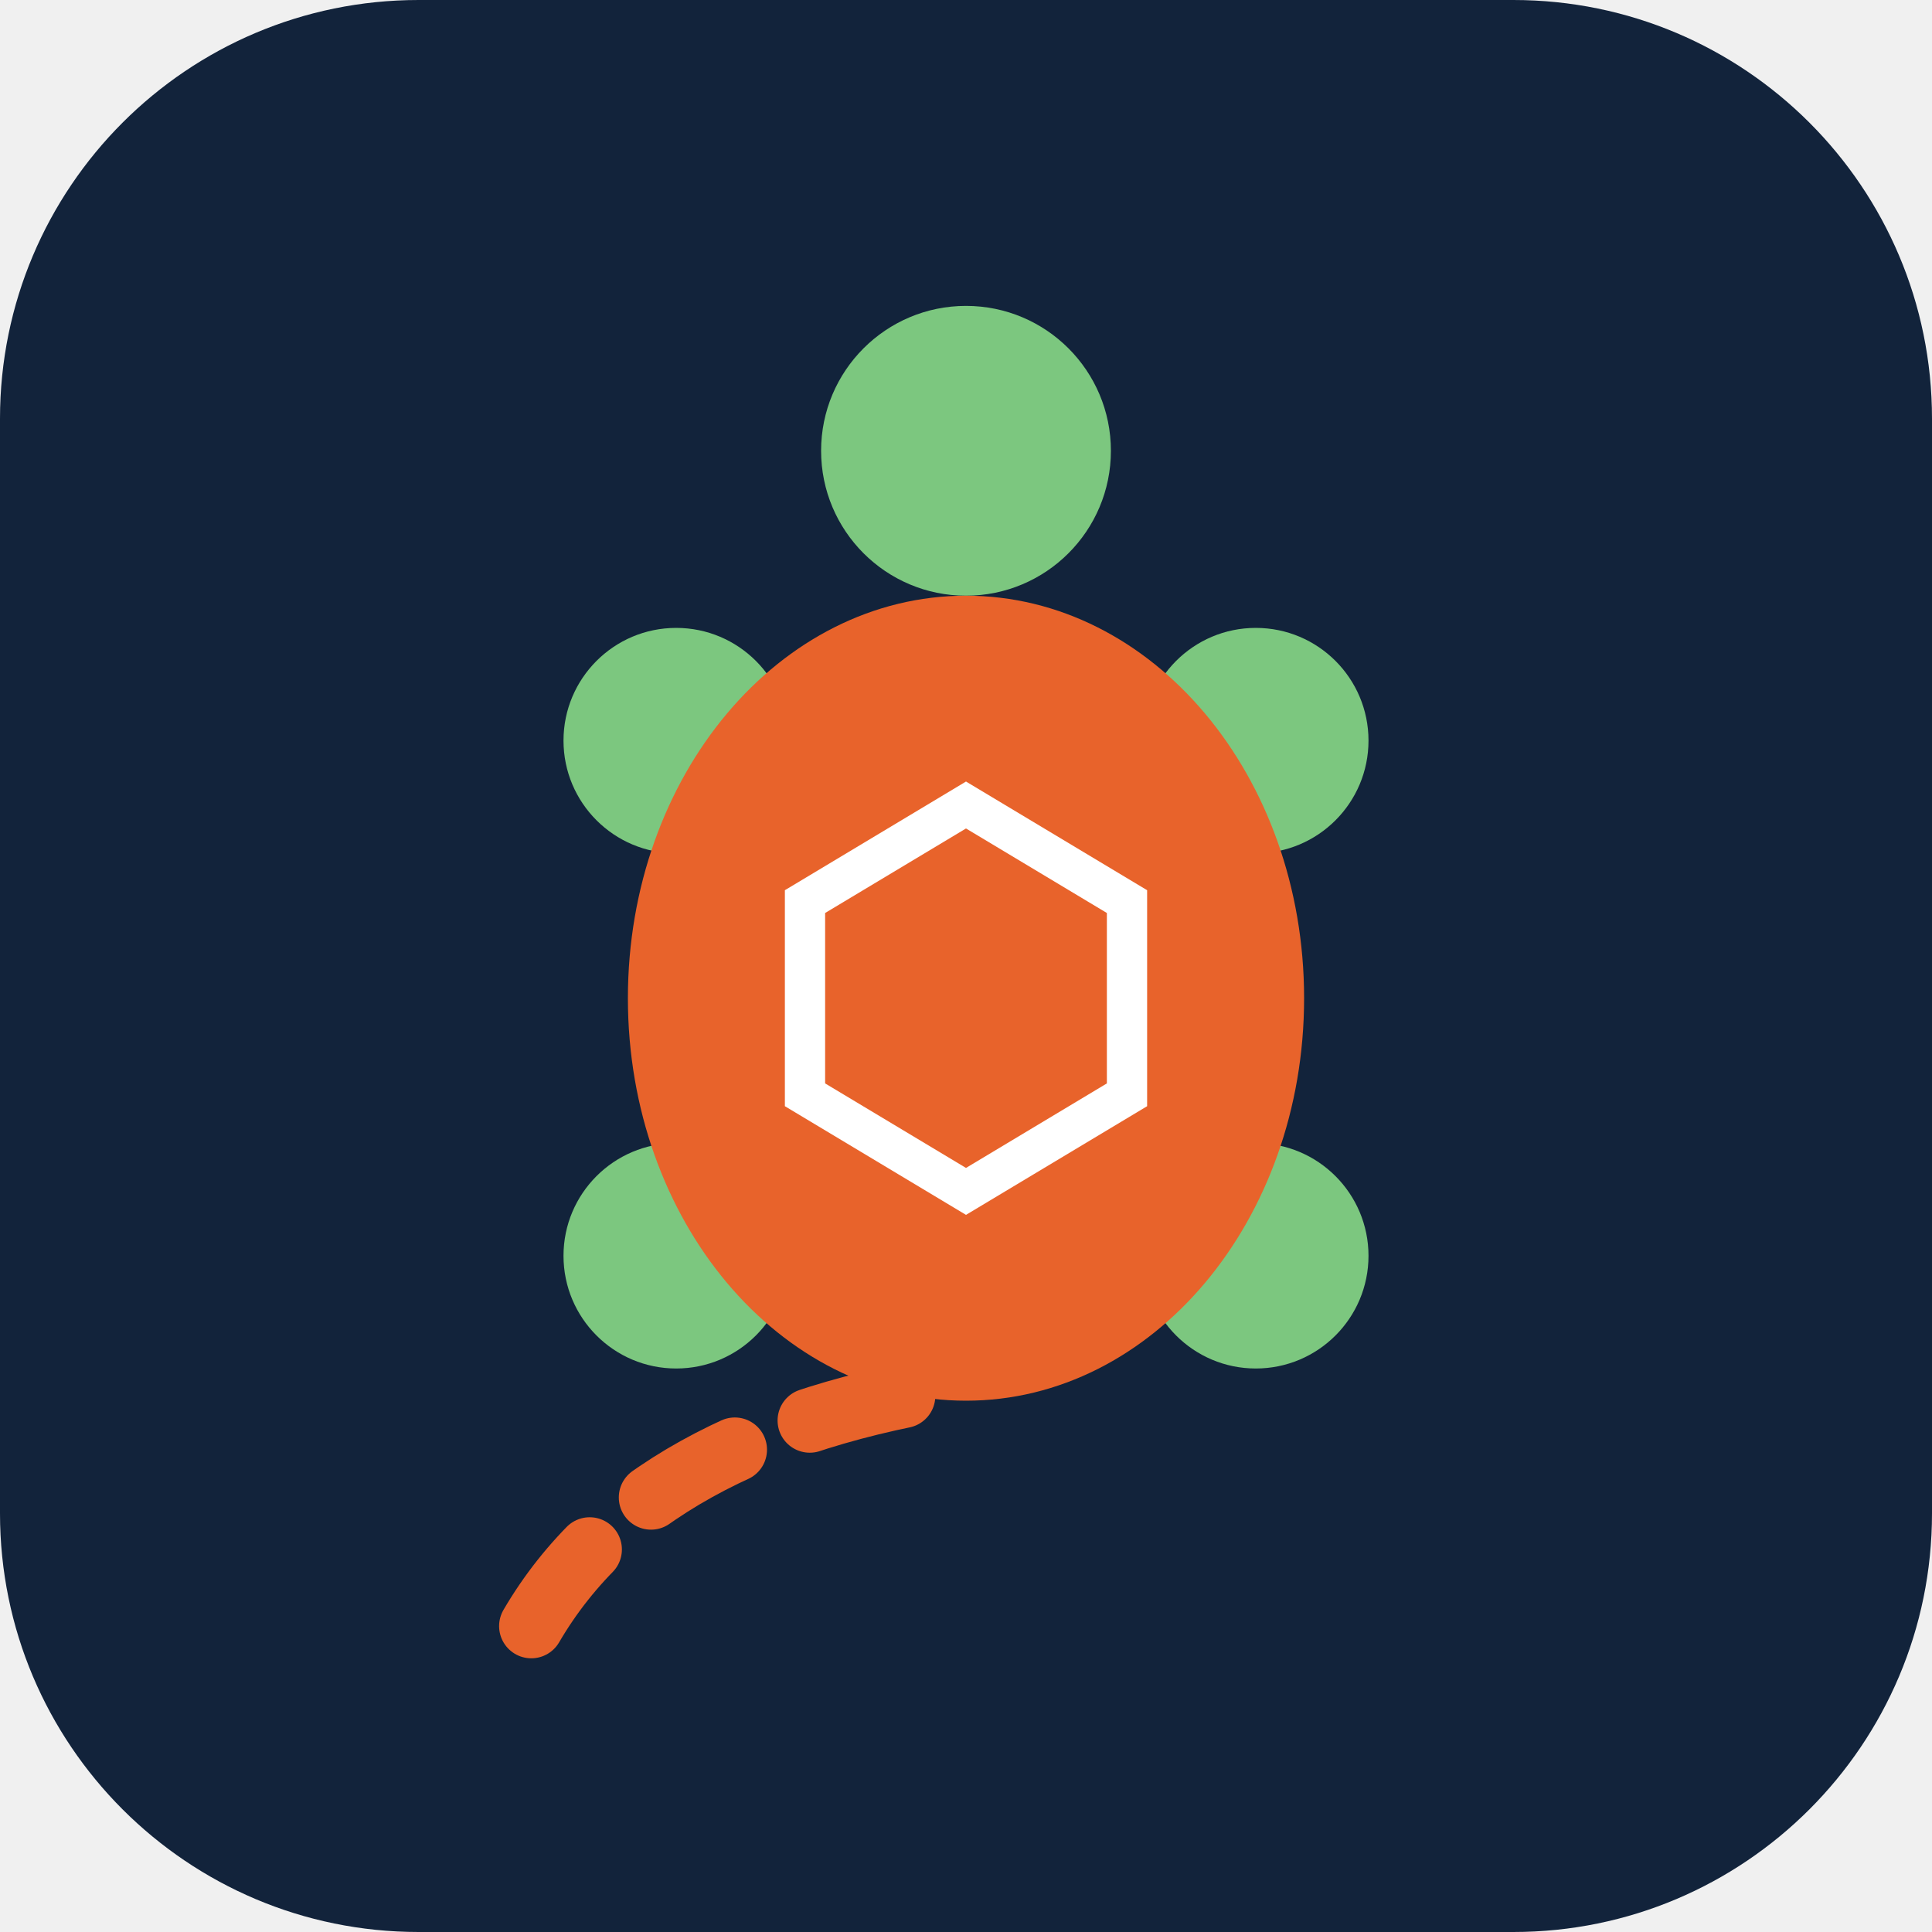
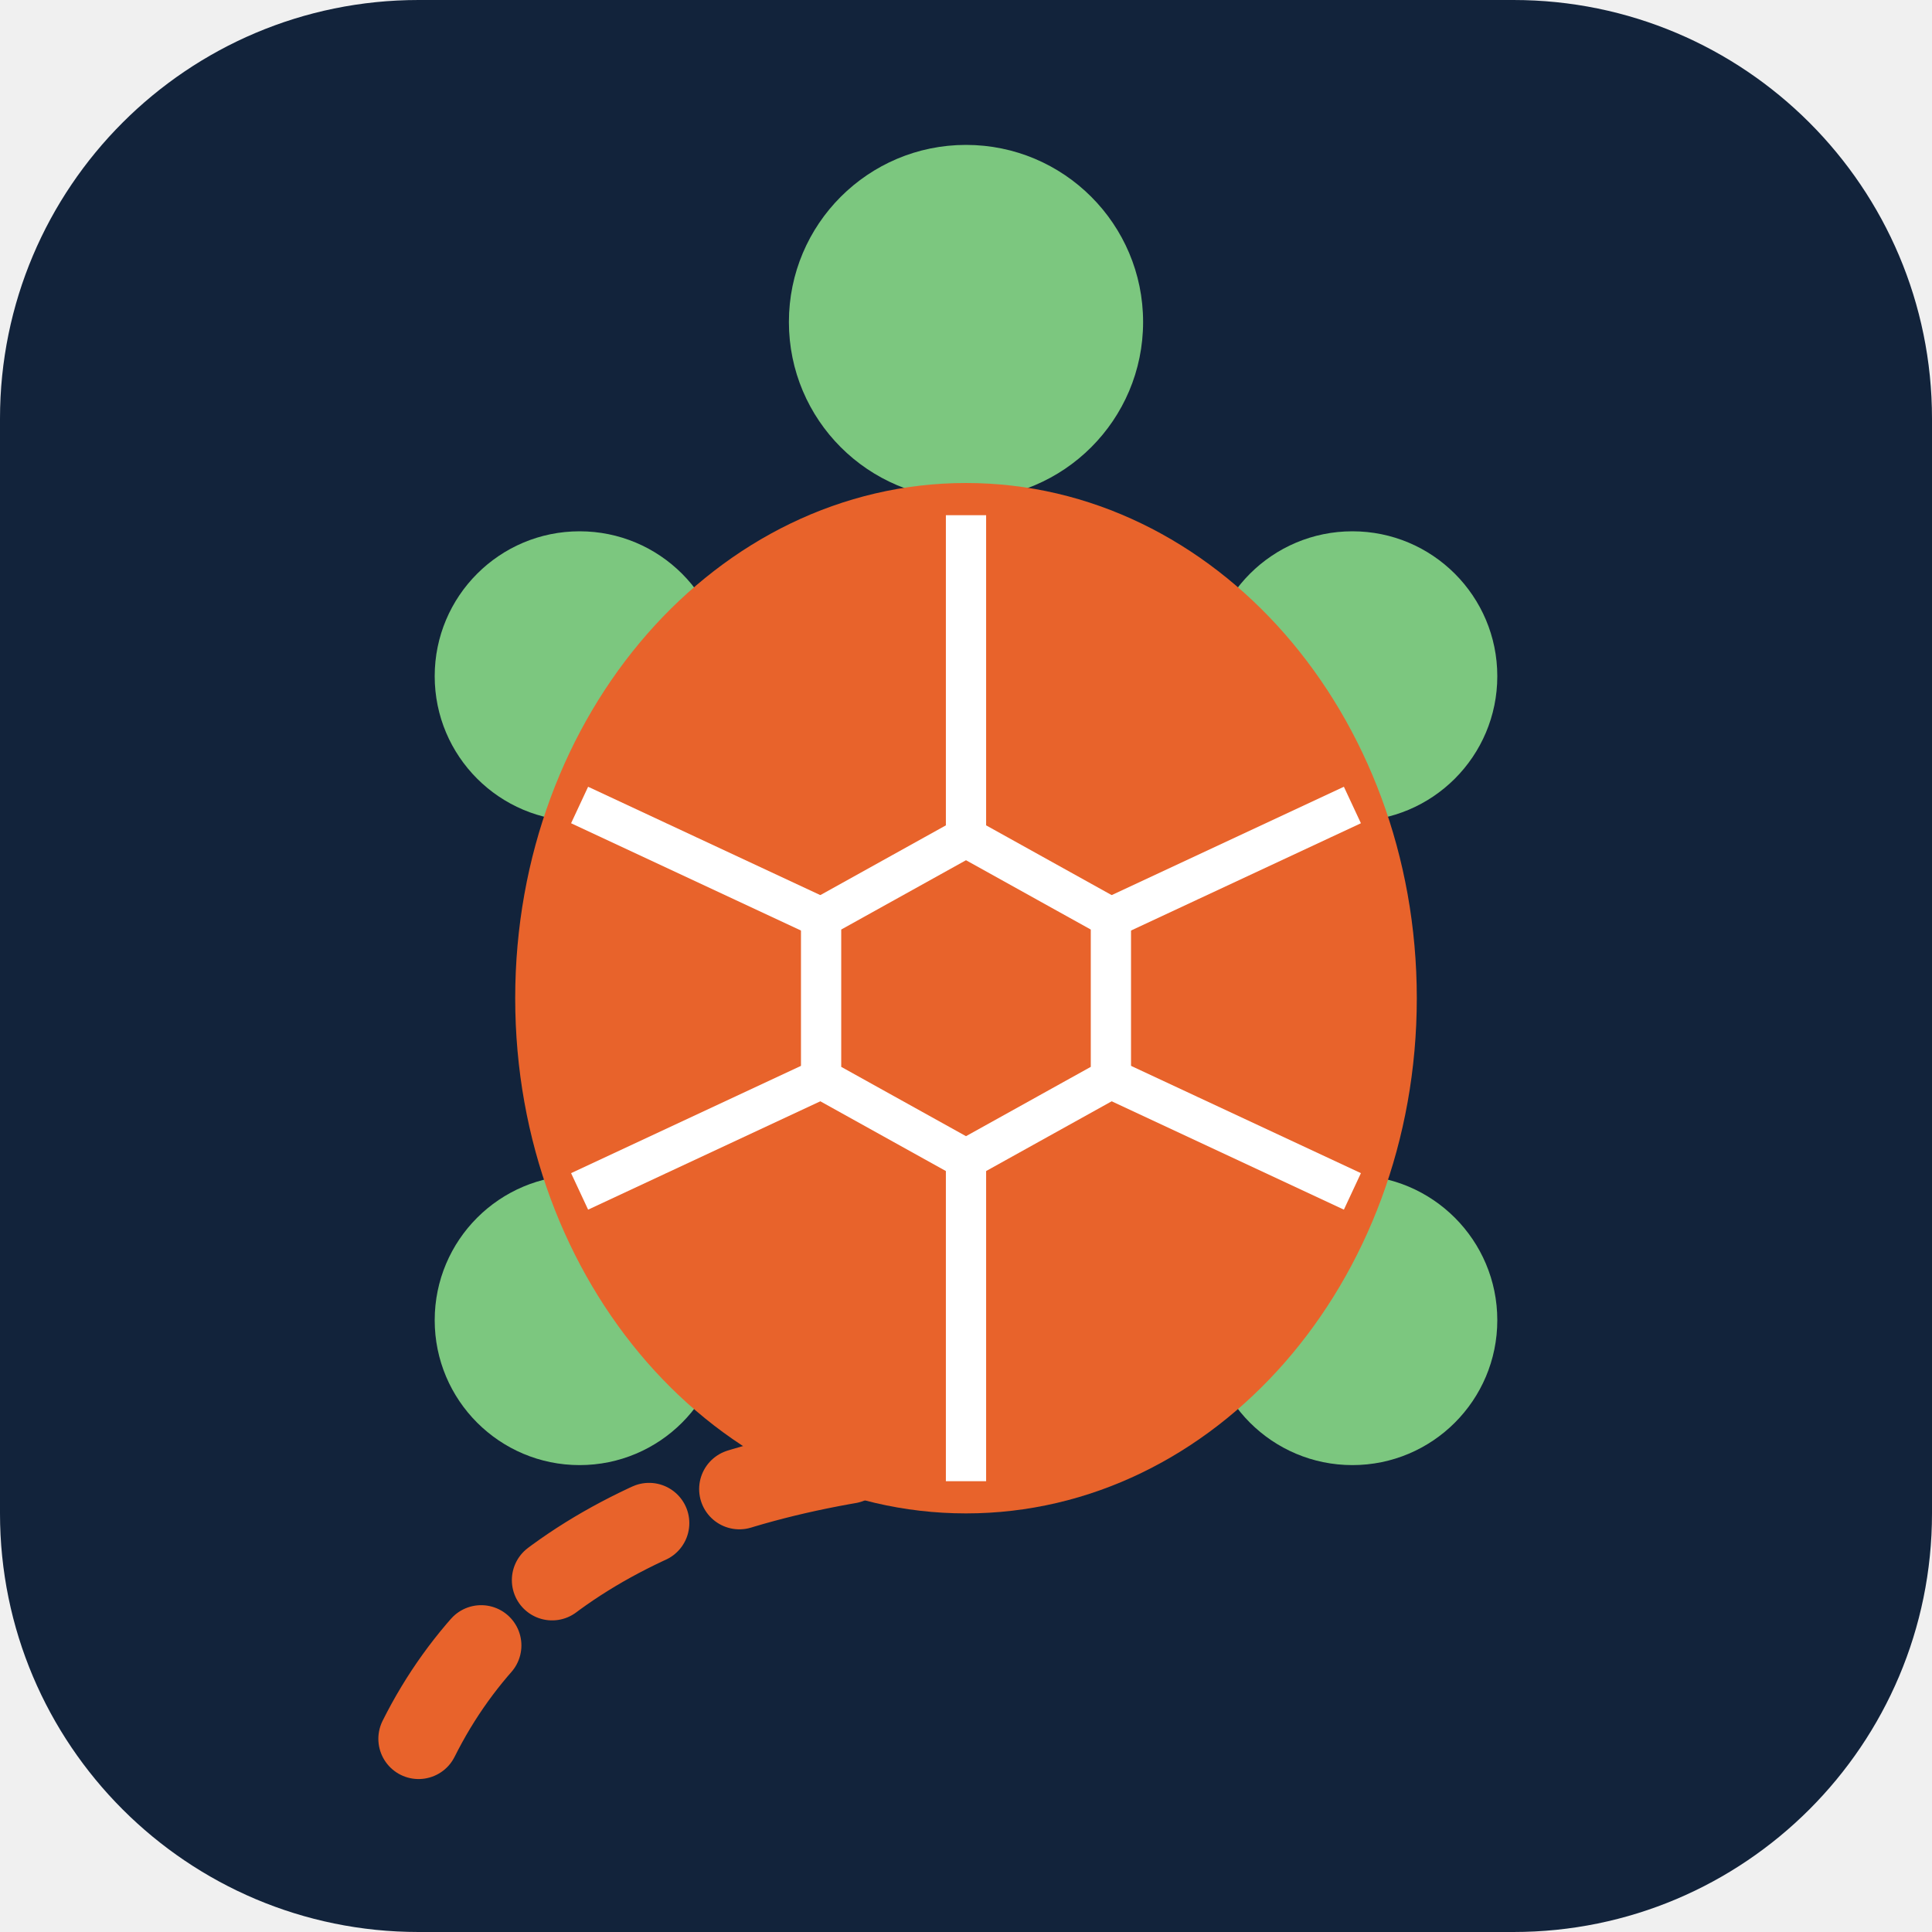
<svg xmlns="http://www.w3.org/2000/svg" viewBox="0 0 120 120">
  <rect width="120" height="120" rx="26" fill="#12233B" />
-   <path d="M33 101 Q40 89 60 86" fill="none" stroke="#E8632B" stroke-width="4" stroke-dasharray="6 5" stroke-linecap="round" />
+   <path d="M26 108 Q34 92 60 90" fill="none" stroke="#E8632B" stroke-width="5" stroke-dasharray="7 6" stroke-linecap="round" />
  <g fill="#7CC77F">
-     <circle cx="42" cy="46" r="7" />
-     <circle cx="78" cy="46" r="7" />
-     <circle cx="42" cy="78" r="7" />
-     <circle cx="78" cy="78" r="7" />
-     <circle cx="60" cy="28" r="9" />
+     <circle cx="36" cy="42" r="9" />
+     <circle cx="84" cy="42" r="9" />
+     <circle cx="36" cy="82" r="9" />
+     <circle cx="84" cy="82" r="9" />
+     <circle cx="60" cy="20" r="11" />
  </g>
-   <ellipse cx="60" cy="62" rx="21" ry="25" fill="#E8632B" />
-   <polygon points="60,50 70,56 70,68 60,74 50,68 50,56" fill="none" stroke="#FFFFFF" stroke-width="2.5" />
+   <ellipse cx="60" cy="62" rx="28" ry="32" fill="#E8632B" />
+   <g fill="none" stroke="#FFFFFF" stroke-width="2.5" stroke-linejoin="round">
+     <polygon points="60,52 69,57 69,67 60,72 51,67 51,57" />
+     <path d="M60 52 L60 32 M69 57 L84 50 M69 67 L84 74 M60 72 L60 92 M51 67 L36 74 M51 57 L36 50" />
+   </g>
</svg>
